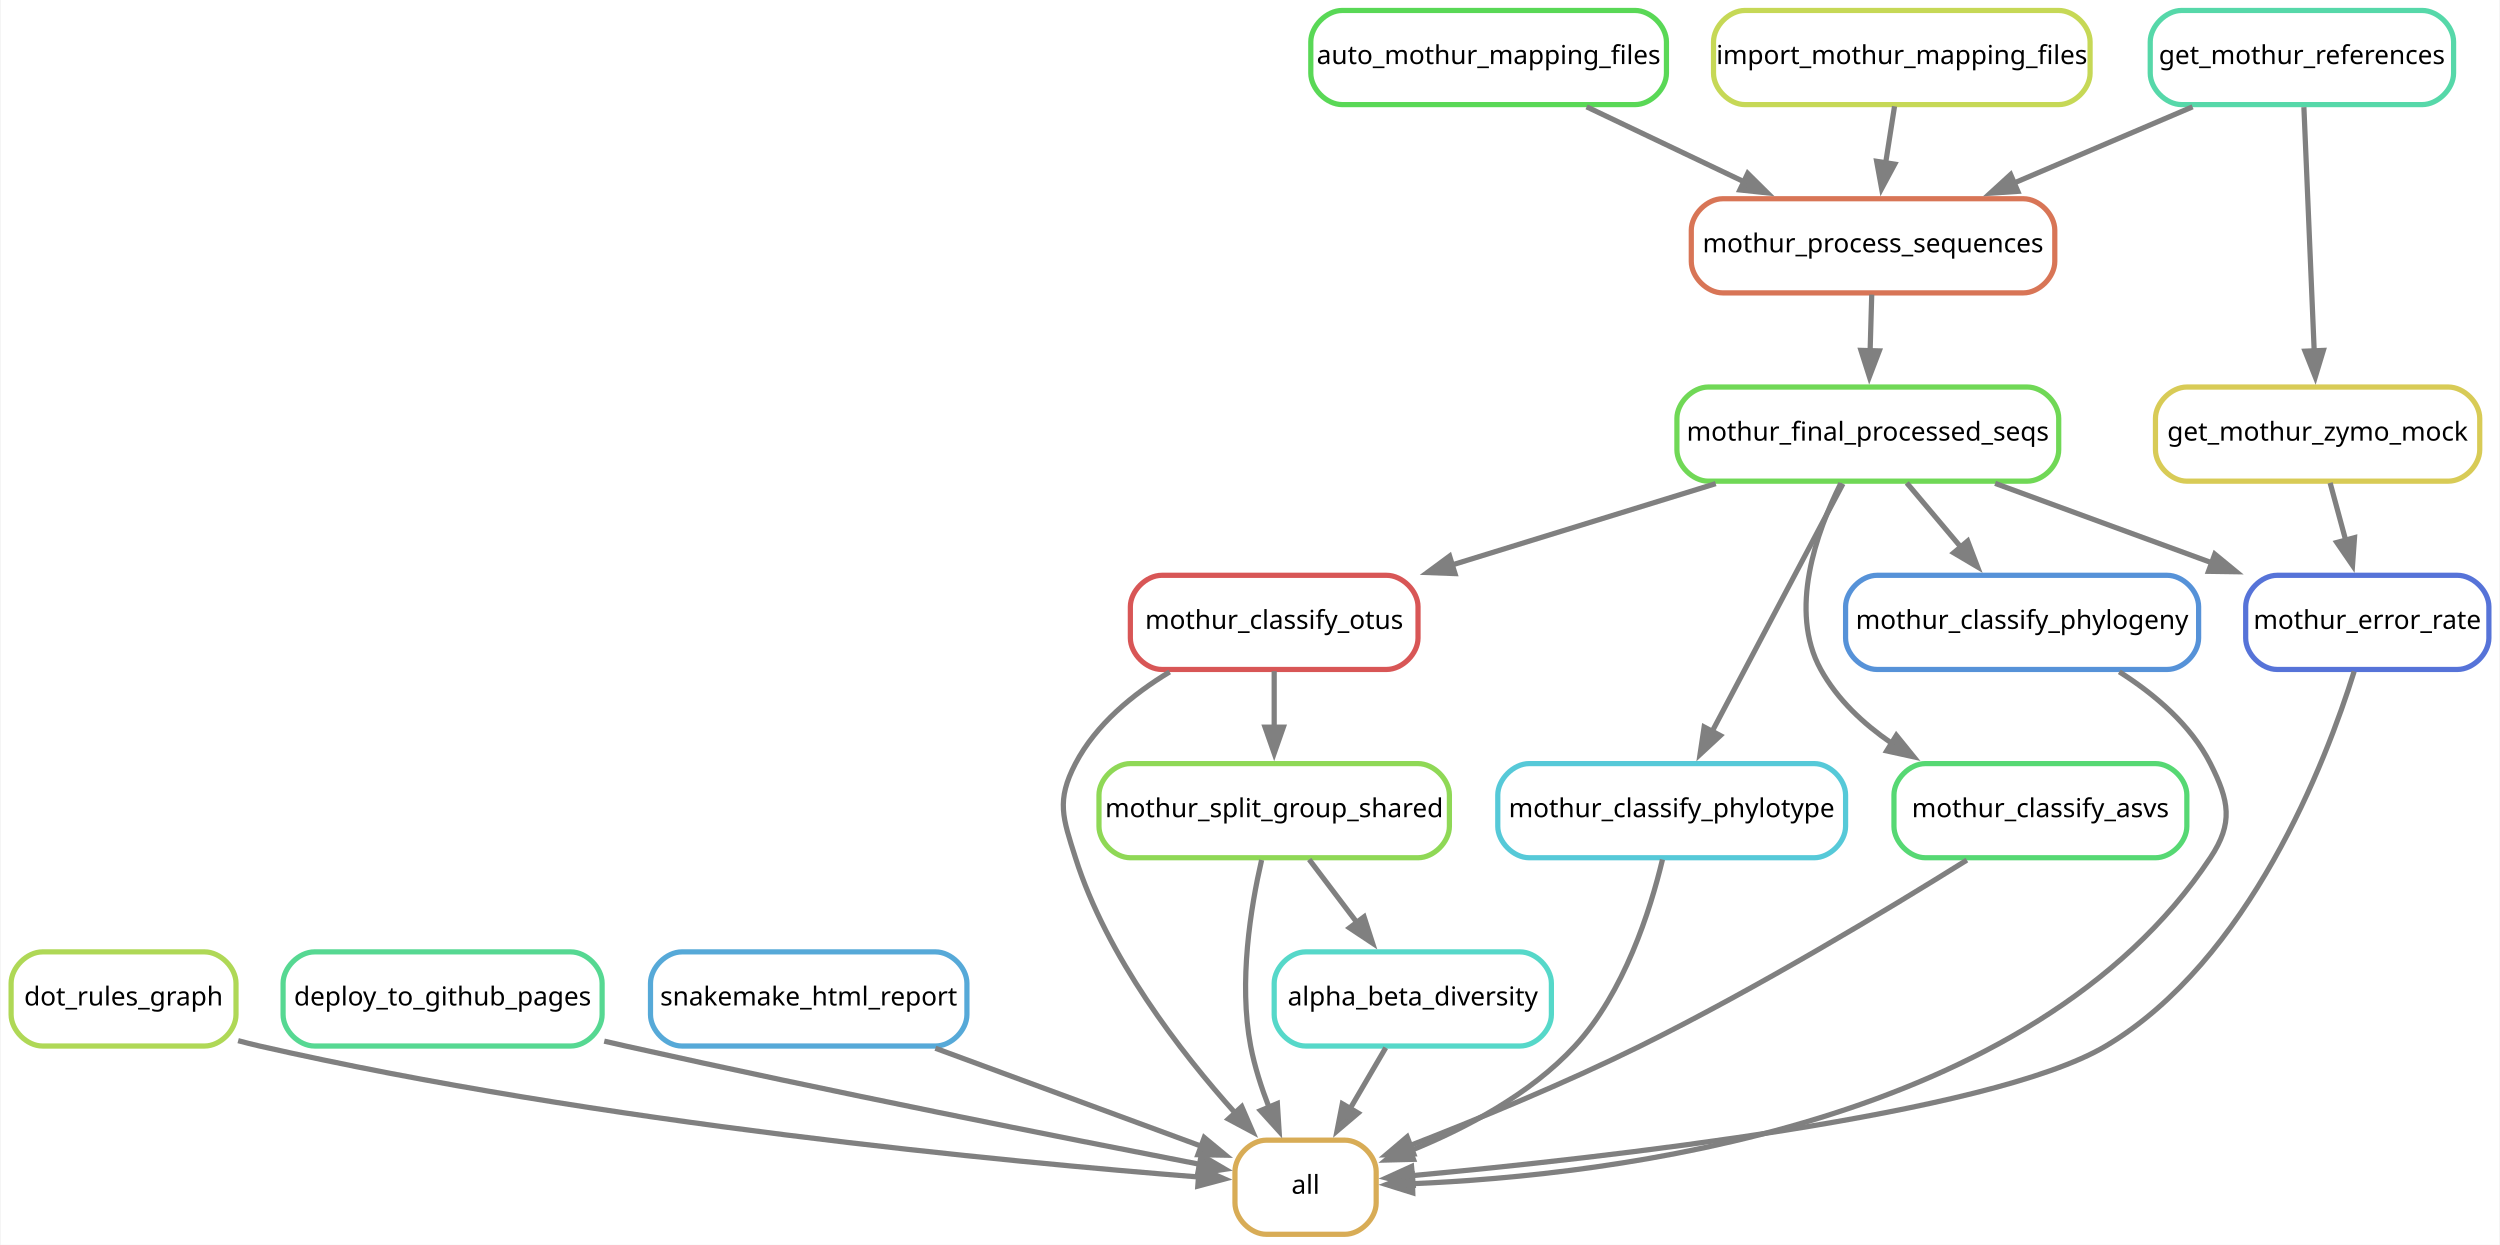
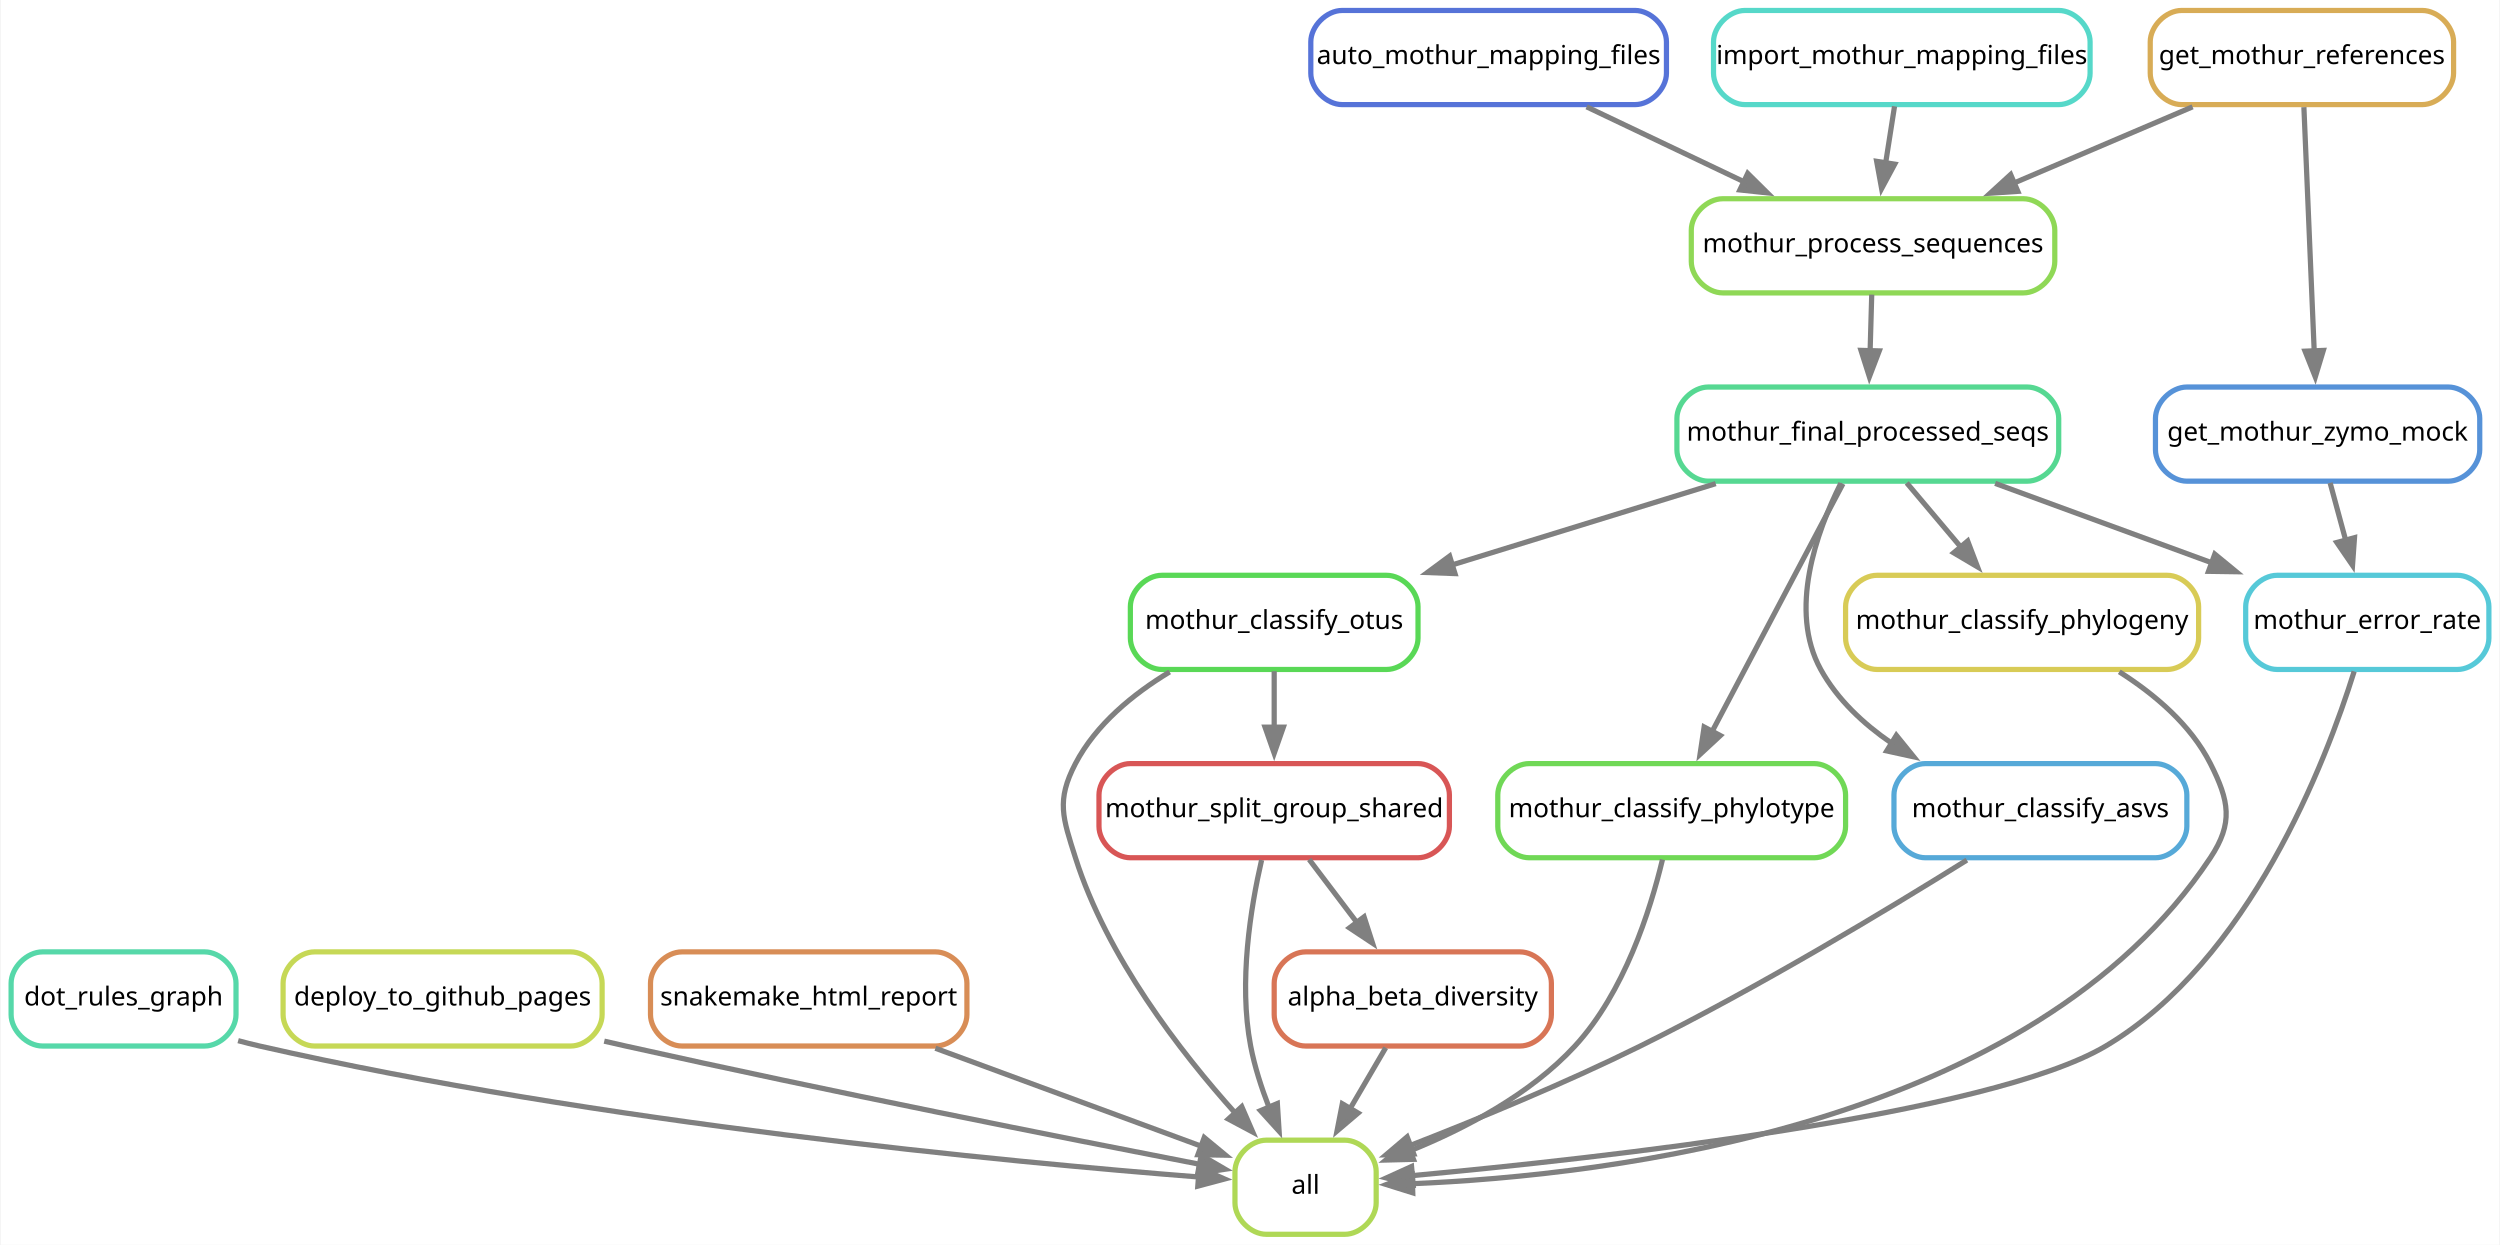
<svg xmlns="http://www.w3.org/2000/svg" width="956pt" height="476pt" viewBox="0.00 0.00 955.50 476.00">
  <g id="graph0" class="graph" transform="scale(1 1) rotate(0) translate(4 472)">
    <polygon fill="white" stroke="none" points="-4,4 -4,-472 951.5,-472 951.5,4 -4,4" />
    <g id="node1" class="node">
-       <path fill="none" stroke="#d8ac56" stroke-width="2" d="M510,-36C510,-36 480,-36 480,-36 474,-36 468,-30 468,-24 468,-24 468,-12 468,-12 468,-6 474,0 480,0 480,0 510,0 510,0 516,0 522,-6 522,-12 522,-12 522,-24 522,-24 522,-30 516,-36 510,-36" />
+       <path fill="none" stroke="#afd856" stroke-width="2" d="M510,-36C510,-36 480,-36 480,-36 474,-36 468,-30 468,-24 468,-24 468,-12 468,-12 468,-6 474,0 480,0 480,0 510,0 510,0 516,0 522,-6 522,-12 522,-12 522,-24 522,-24 522,-30 516,-36 510,-36" />
      <text text-anchor="middle" x="495" y="-15.5" font-family="sans" font-size="10.00">all</text>
    </g>
    <g id="node2" class="node">
-       <path fill="none" stroke="#afd856" stroke-width="2" d="M74,-108C74,-108 12,-108 12,-108 6,-108 0,-102 0,-96 0,-96 0,-84 0,-84 0,-78 6,-72 12,-72 12,-72 74,-72 74,-72 80,-72 86,-78 86,-84 86,-84 86,-96 86,-96 86,-102 80,-108 74,-108" />
+       <path fill="none" stroke="#56d8a9" stroke-width="2" d="M74,-108C74,-108 12,-108 12,-108 6,-108 0,-102 0,-96 0,-96 0,-84 0,-84 0,-78 6,-72 12,-72 12,-72 74,-72 74,-72 80,-72 86,-78 86,-84 86,-84 86,-96 86,-96 86,-102 80,-108 74,-108" />
      <text text-anchor="middle" x="43" y="-87.5" font-family="sans" font-size="10.00">dot_rules_graph</text>
    </g>
-     <g id="edge2" class="edge">
+     <g id="edge7" class="edge">
      <path fill="none" stroke="grey" stroke-width="2" d="M86.81,-74.05C89.57,-73.3 92.31,-72.61 95,-72 224.57,-42.5 381.74,-27.62 454.47,-21.89" />
      <polygon fill="grey" stroke="grey" stroke-width="2" points="454.32,-25.41 464.03,-21.15 453.79,-18.43 454.32,-25.41" />
    </g>
    <g id="node3" class="node">
-       <path fill="none" stroke="#56d892" stroke-width="2" d="M214,-108C214,-108 116,-108 116,-108 110,-108 104,-102 104,-96 104,-96 104,-84 104,-84 104,-78 110,-72 116,-72 116,-72 214,-72 214,-72 220,-72 226,-78 226,-84 226,-84 226,-96 226,-96 226,-102 220,-108 214,-108" />
+       <path fill="none" stroke="#c6d856" stroke-width="2" d="M214,-108C214,-108 116,-108 116,-108 110,-108 104,-102 104,-96 104,-96 104,-84 104,-84 104,-78 110,-72 116,-72 116,-72 214,-72 214,-72 220,-72 226,-78 226,-84 226,-84 226,-96 226,-96 226,-102 220,-108 214,-108" />
      <text text-anchor="middle" x="165" y="-87.5" font-family="sans" font-size="10.00">deploy_to_github_pages</text>
    </g>
-     <g id="edge5" class="edge">
+     <g id="edge4" class="edge">
      <path fill="none" stroke="grey" stroke-width="2" d="M226.81,-73.86C229.57,-73.22 232.31,-72.6 235,-72 312.39,-54.72 403.24,-36.72 454.48,-26.78" />
      <polygon fill="grey" stroke="grey" stroke-width="2" points="455.1,-30.22 464.25,-24.89 453.77,-23.35 455.1,-30.22" />
    </g>
    <g id="node4" class="node">
-       <path fill="none" stroke="#56a9d8" stroke-width="2" d="M353.5,-108C353.5,-108 256.5,-108 256.5,-108 250.5,-108 244.5,-102 244.5,-96 244.5,-96 244.5,-84 244.5,-84 244.5,-78 250.5,-72 256.5,-72 256.5,-72 353.5,-72 353.5,-72 359.5,-72 365.5,-78 365.5,-84 365.5,-84 365.5,-96 365.5,-96 365.5,-102 359.5,-108 353.5,-108" />
+       <path fill="none" stroke="#d88d56" stroke-width="2" d="M353.5,-108C353.5,-108 256.5,-108 256.5,-108 250.5,-108 244.5,-102 244.5,-96 244.5,-96 244.5,-84 244.5,-84 244.5,-78 250.5,-72 256.5,-72 256.5,-72 353.5,-72 353.5,-72 359.5,-72 365.5,-78 365.5,-84 365.5,-84 365.5,-96 365.5,-96 365.5,-102 359.5,-108 353.5,-108" />
      <text text-anchor="middle" x="305" y="-87.5" font-family="sans" font-size="10.00">snakemake_html_report</text>
    </g>
-     <g id="edge8" class="edge">
+     <g id="edge3" class="edge">
      <path fill="none" stroke="grey" stroke-width="2" d="M353.44,-71.15C384.99,-59.53 425.65,-44.55 455.29,-33.63" />
      <polygon fill="grey" stroke="grey" stroke-width="2" points="456.25,-37.01 464.42,-30.26 453.83,-30.44 456.25,-37.01" />
    </g>
    <g id="node5" class="node">
-       <path fill="none" stroke="#d85656" stroke-width="2" d="M526,-252C526,-252 440,-252 440,-252 434,-252 428,-246 428,-240 428,-240 428,-228 428,-228 428,-222 434,-216 440,-216 440,-216 526,-216 526,-216 532,-216 538,-222 538,-228 538,-228 538,-240 538,-240 538,-246 532,-252 526,-252" />
+       <path fill="none" stroke="#59d856" stroke-width="2" d="M526,-252C526,-252 440,-252 440,-252 434,-252 428,-246 428,-240 428,-240 428,-228 428,-228 428,-222 434,-216 440,-216 440,-216 526,-216 526,-216 532,-216 538,-222 538,-228 538,-228 538,-240 538,-240 538,-246 532,-252 526,-252" />
      <text text-anchor="middle" x="483" y="-231.5" font-family="sans" font-size="10.00">mothur_classify_otus</text>
    </g>
-     <g id="edge1" class="edge">
+     <g id="edge6" class="edge">
      <path fill="none" stroke="grey" stroke-width="2" d="M443.02,-215.06C429,-206.58 414.81,-194.97 407,-180 399.6,-165.81 402.17,-159.25 407,-144 418.99,-106.14 447.03,-69.84 468.25,-46.2" />
      <polygon fill="grey" stroke="grey" stroke-width="2" points="470.6,-48.82 474.81,-39.1 465.46,-44.07 470.6,-48.82" />
    </g>
    <g id="node16" class="node">
-       <path fill="none" stroke="#8fd856" stroke-width="2" d="M538,-180C538,-180 428,-180 428,-180 422,-180 416,-174 416,-168 416,-168 416,-156 416,-156 416,-150 422,-144 428,-144 428,-144 538,-144 538,-144 544,-144 550,-150 550,-156 550,-156 550,-168 550,-168 550,-174 544,-180 538,-180" />
+       <path fill="none" stroke="#d85656" stroke-width="2" d="M538,-180C538,-180 428,-180 428,-180 422,-180 416,-174 416,-168 416,-168 416,-156 416,-156 416,-150 422,-144 428,-144 428,-144 538,-144 538,-144 544,-144 550,-150 550,-156 550,-156 550,-168 550,-168 550,-174 544,-180 538,-180" />
      <text text-anchor="middle" x="483" y="-159.5" font-family="sans" font-size="10.00">mothur_split_group_shared</text>
    </g>
    <g id="edge22" class="edge">
      <path fill="none" stroke="grey" stroke-width="2" d="M483,-215.34C483,-208.75 483,-201.08 483,-193.67" />
      <polygon fill="grey" stroke="grey" stroke-width="2" points="486.5,-193.93 483,-183.93 479.5,-193.93 486.5,-193.93" />
    </g>
    <g id="node6" class="node">
-       <path fill="none" stroke="#70d856" stroke-width="2" d="M771,-324C771,-324 649,-324 649,-324 643,-324 637,-318 637,-312 637,-312 637,-300 637,-300 637,-294 643,-288 649,-288 649,-288 771,-288 771,-288 777,-288 783,-294 783,-300 783,-300 783,-312 783,-312 783,-318 777,-324 771,-324" />
+       <path fill="none" stroke="#56d892" stroke-width="2" d="M771,-324C771,-324 649,-324 649,-324 643,-324 637,-318 637,-312 637,-312 637,-300 637,-300 637,-294 643,-288 649,-288 649,-288 771,-288 771,-288 777,-288 783,-294 783,-300 783,-300 783,-312 783,-312 783,-318 777,-324 771,-324" />
      <text text-anchor="middle" x="710" y="-303.5" font-family="sans" font-size="10.00">mothur_final_processed_seqs</text>
    </g>
    <g id="edge11" class="edge">
      <path fill="none" stroke="grey" stroke-width="2" d="M651.84,-287.06C621.11,-277.59 583.21,-265.9 551.11,-256" />
      <polygon fill="grey" stroke="grey" stroke-width="2" points="552.14,-252.66 541.56,-253.06 550.08,-259.35 552.14,-252.66" />
    </g>
    <g id="node11" class="node">
-       <path fill="none" stroke="#56c9d8" stroke-width="2" d="M689.5,-180C689.5,-180 580.5,-180 580.5,-180 574.5,-180 568.5,-174 568.5,-168 568.5,-168 568.5,-156 568.5,-156 568.5,-150 574.5,-144 580.5,-144 580.5,-144 689.5,-144 689.5,-144 695.5,-144 701.5,-150 701.5,-156 701.5,-156 701.5,-168 701.5,-168 701.5,-174 695.5,-180 689.5,-180" />
+       <path fill="none" stroke="#70d856" stroke-width="2" d="M689.5,-180C689.5,-180 580.5,-180 580.5,-180 574.5,-180 568.5,-174 568.5,-168 568.5,-168 568.5,-156 568.5,-156 568.5,-150 574.5,-144 580.5,-144 580.5,-144 689.5,-144 689.5,-144 695.5,-144 701.5,-150 701.5,-156 701.5,-156 701.5,-168 701.5,-168 701.5,-174 695.5,-180 689.5,-180" />
      <text text-anchor="middle" x="635" y="-159.5" font-family="sans" font-size="10.00">mothur_classify_phylotype</text>
    </g>
    <g id="edge16" class="edge">
      <path fill="none" stroke="grey" stroke-width="2" d="M700.5,-287.02C687.88,-263.12 665.42,-220.59 650.37,-192.1" />
      <polygon fill="grey" stroke="grey" stroke-width="2" points="653.6,-190.72 645.84,-183.52 647.41,-193.99 653.6,-190.72" />
    </g>
    <g id="node12" class="node">
-       <path fill="none" stroke="#56d873" stroke-width="2" d="M820,-180C820,-180 732,-180 732,-180 726,-180 720,-174 720,-168 720,-168 720,-156 720,-156 720,-150 726,-144 732,-144 732,-144 820,-144 820,-144 826,-144 832,-150 832,-156 832,-156 832,-168 832,-168 832,-174 826,-180 820,-180" />
+       <path fill="none" stroke="#56a9d8" stroke-width="2" d="M820,-180C820,-180 732,-180 732,-180 726,-180 720,-174 720,-168 720,-168 720,-156 720,-156 720,-150 726,-144 732,-144 732,-144 820,-144 820,-144 826,-144 832,-150 832,-156 832,-156 832,-168 832,-168 832,-174 826,-180 820,-180" />
      <text text-anchor="middle" x="776" y="-159.5" font-family="sans" font-size="10.00">mothur_classify_asvs</text>
    </g>
    <g id="edge17" class="edge">
      <path fill="none" stroke="grey" stroke-width="2" d="M699.69,-287.21C690.28,-268.43 679.59,-238.5 692,-216 698.31,-204.56 708.24,-195.25 719.09,-187.81" />
      <polygon fill="grey" stroke="grey" stroke-width="2" points="720.91,-190.81 727.58,-182.58 717.23,-184.85 720.91,-190.81" />
    </g>
    <g id="node13" class="node">
-       <path fill="none" stroke="#5692d8" stroke-width="2" d="M824.5,-252C824.5,-252 713.5,-252 713.5,-252 707.5,-252 701.5,-246 701.5,-240 701.5,-240 701.5,-228 701.5,-228 701.5,-222 707.5,-216 713.5,-216 713.5,-216 824.5,-216 824.5,-216 830.5,-216 836.5,-222 836.5,-228 836.5,-228 836.5,-240 836.5,-240 836.5,-246 830.5,-252 824.5,-252" />
+       <path fill="none" stroke="#d8cb56" stroke-width="2" d="M824.5,-252C824.5,-252 713.5,-252 713.5,-252 707.5,-252 701.5,-246 701.5,-240 701.5,-240 701.5,-228 701.5,-228 701.5,-222 707.5,-216 713.5,-216 713.5,-216 824.5,-216 824.5,-216 830.5,-216 836.5,-222 836.5,-228 836.5,-228 836.5,-240 836.5,-240 836.5,-246 830.5,-252 824.5,-252" />
      <text text-anchor="middle" x="769" y="-231.5" font-family="sans" font-size="10.00">mothur_classify_phylogeny</text>
    </g>
    <g id="edge18" class="edge">
      <path fill="none" stroke="grey" stroke-width="2" d="M724.89,-287.34C731.2,-279.85 738.7,-270.95 745.71,-262.63" />
      <polygon fill="grey" stroke="grey" stroke-width="2" points="748.19,-265.12 751.96,-255.22 742.84,-260.61 748.19,-265.12" />
    </g>
    <g id="node14" class="node">
-       <path fill="none" stroke="#5673d8" stroke-width="2" d="M935.5,-252C935.5,-252 866.5,-252 866.5,-252 860.5,-252 854.5,-246 854.5,-240 854.5,-240 854.5,-228 854.5,-228 854.5,-222 860.5,-216 866.5,-216 866.5,-216 935.5,-216 935.5,-216 941.5,-216 947.5,-222 947.5,-228 947.5,-228 947.5,-240 947.5,-240 947.5,-246 941.5,-252 935.5,-252" />
+       <path fill="none" stroke="#56c9d8" stroke-width="2" d="M935.5,-252C935.5,-252 866.5,-252 866.5,-252 860.5,-252 854.5,-246 854.5,-240 854.5,-240 854.5,-228 854.5,-228 854.5,-222 860.5,-216 866.5,-216 866.5,-216 935.5,-216 935.5,-216 941.5,-216 947.5,-222 947.5,-228 947.5,-228 947.5,-240 947.5,-240 947.5,-246 941.5,-252 935.5,-252" />
      <text text-anchor="middle" x="901" y="-231.5" font-family="sans" font-size="10.00">mothur_error_rate</text>
    </g>
    <g id="edge19" class="edge">
      <path fill="none" stroke="grey" stroke-width="2" d="M758.69,-287.15C783.99,-277.88 815.12,-266.47 841.81,-256.69" />
      <polygon fill="grey" stroke="grey" stroke-width="2" points="842.69,-260.1 850.88,-253.37 840.28,-253.53 842.69,-260.1" />
    </g>
    <g id="node7" class="node">
-       <path fill="none" stroke="#d87556" stroke-width="2" d="M769.5,-396C769.5,-396 654.5,-396 654.5,-396 648.5,-396 642.5,-390 642.5,-384 642.5,-384 642.5,-372 642.5,-372 642.5,-366 648.5,-360 654.5,-360 654.5,-360 769.5,-360 769.5,-360 775.5,-360 781.5,-366 781.5,-372 781.5,-372 781.5,-384 781.5,-384 781.5,-390 775.5,-396 769.5,-396" />
+       <path fill="none" stroke="#8fd856" stroke-width="2" d="M769.5,-396C769.5,-396 654.5,-396 654.5,-396 648.5,-396 642.5,-390 642.5,-384 642.5,-384 642.5,-372 642.5,-372 642.5,-366 648.5,-360 654.5,-360 654.5,-360 769.5,-360 769.5,-360 775.5,-360 781.5,-366 781.5,-372 781.5,-372 781.5,-384 781.5,-384 781.5,-390 775.5,-396 769.5,-396" />
      <text text-anchor="middle" x="712" y="-375.5" font-family="sans" font-size="10.00">mothur_process_sequences</text>
    </g>
    <g id="edge12" class="edge">
      <path fill="none" stroke="grey" stroke-width="2" d="M711.5,-359.34C711.31,-352.75 711.09,-345.08 710.88,-337.67" />
      <polygon fill="grey" stroke="grey" stroke-width="2" points="714.38,-337.82 710.6,-327.93 707.39,-338.02 714.38,-337.82" />
    </g>
    <g id="node8" class="node">
-       <path fill="none" stroke="#59d856" stroke-width="2" d="M621,-468C621,-468 509,-468 509,-468 503,-468 497,-462 497,-456 497,-456 497,-444 497,-444 497,-438 503,-432 509,-432 509,-432 621,-432 621,-432 627,-432 633,-438 633,-444 633,-444 633,-456 633,-456 633,-462 627,-468 621,-468" />
+       <path fill="none" stroke="#5673d8" stroke-width="2" d="M621,-468C621,-468 509,-468 509,-468 503,-468 497,-462 497,-456 497,-456 497,-444 497,-444 497,-438 503,-432 509,-432 509,-432 621,-432 621,-432 627,-432 633,-438 633,-444 633,-444 633,-456 633,-456 633,-462 627,-468 621,-468" />
      <text text-anchor="middle" x="565" y="-447.5" font-family="sans" font-size="10.00">auto_mothur_mapping_files</text>
    </g>
    <g id="edge15" class="edge">
      <path fill="none" stroke="grey" stroke-width="2" d="M602.47,-431.15C620.81,-422.43 643.11,-411.81 662.79,-402.43" />
      <polygon fill="grey" stroke="grey" stroke-width="2" points="664.08,-405.69 671.61,-398.24 661.07,-399.37 664.08,-405.69" />
    </g>
    <g id="node9" class="node">
-       <path fill="none" stroke="#56d8a9" stroke-width="2" d="M922,-468C922,-468 830,-468 830,-468 824,-468 818,-462 818,-456 818,-456 818,-444 818,-444 818,-438 824,-432 830,-432 830,-432 922,-432 922,-432 928,-432 934,-438 934,-444 934,-444 934,-456 934,-456 934,-462 928,-468 922,-468" />
+       <path fill="none" stroke="#d8ac56" stroke-width="2" d="M922,-468C922,-468 830,-468 830,-468 824,-468 818,-462 818,-456 818,-456 818,-444 818,-444 818,-438 824,-432 830,-432 830,-432 922,-432 922,-432 928,-432 934,-438 934,-444 934,-444 934,-456 934,-456 934,-462 928,-468 922,-468" />
      <text text-anchor="middle" x="876" y="-447.5" font-family="sans" font-size="10.00">get_mothur_references</text>
    </g>
    <g id="edge14" class="edge">
      <path fill="none" stroke="grey" stroke-width="2" d="M834.19,-431.15C813.45,-422.3 788.16,-411.51 765.97,-402.04" />
      <polygon fill="grey" stroke="grey" stroke-width="2" points="767.37,-398.83 756.8,-398.12 764.62,-405.27 767.37,-398.83" />
    </g>
    <g id="node15" class="node">
-       <path fill="none" stroke="#d8cb56" stroke-width="2" d="M932,-324C932,-324 832,-324 832,-324 826,-324 820,-318 820,-312 820,-312 820,-300 820,-300 820,-294 826,-288 832,-288 832,-288 932,-288 932,-288 938,-288 944,-294 944,-300 944,-300 944,-312 944,-312 944,-318 938,-324 932,-324" />
+       <path fill="none" stroke="#5692d8" stroke-width="2" d="M932,-324C932,-324 832,-324 832,-324 826,-324 820,-318 820,-312 820,-312 820,-300 820,-300 820,-294 826,-288 832,-288 832,-288 932,-288 932,-288 938,-288 944,-294 944,-300 944,-300 944,-312 944,-312 944,-318 938,-324 932,-324" />
      <text text-anchor="middle" x="882" y="-303.5" font-family="sans" font-size="10.00">get_mothur_zymo_mock</text>
    </g>
    <g id="edge21" class="edge">
      <path fill="none" stroke="grey" stroke-width="2" d="M876.76,-431.02C877.75,-407.54 879.5,-366.11 880.71,-337.64" />
      <polygon fill="grey" stroke="grey" stroke-width="2" points="884.19,-338 881.12,-327.86 877.2,-337.71 884.19,-338" />
    </g>
    <g id="node10" class="node">
-       <path fill="none" stroke="#c6d856" stroke-width="2" d="M783,-468C783,-468 663,-468 663,-468 657,-468 651,-462 651,-456 651,-456 651,-444 651,-444 651,-438 657,-432 663,-432 663,-432 783,-432 783,-432 789,-432 795,-438 795,-444 795,-444 795,-456 795,-456 795,-462 789,-468 783,-468" />
+       <path fill="none" stroke="#56d8c9" stroke-width="2" d="M783,-468C783,-468 663,-468 663,-468 657,-468 651,-462 651,-456 651,-456 651,-444 651,-444 651,-438 657,-432 663,-432 663,-432 783,-432 783,-432 789,-432 795,-438 795,-444 795,-444 795,-456 795,-456 795,-462 789,-468 783,-468" />
      <text text-anchor="middle" x="723" y="-447.5" font-family="sans" font-size="10.00">import_mothur_mapping_files</text>
    </g>
    <g id="edge13" class="edge">
      <path fill="none" stroke="grey" stroke-width="2" d="M720.22,-431.34C719.19,-424.75 717.98,-417.08 716.82,-409.67" />
      <polygon fill="grey" stroke="grey" stroke-width="2" points="720.29,-409.23 715.28,-399.89 713.38,-410.31 720.29,-409.23" />
    </g>
-     <g id="edge7" class="edge">
+     <g id="edge5" class="edge">
      <path fill="none" stroke="grey" stroke-width="2" d="M631.48,-143.31C626.8,-123.78 616.83,-92.42 598,-72 580.91,-53.46 555.85,-40.37 534.73,-31.83" />
      <polygon fill="grey" stroke="grey" stroke-width="2" points="536.26,-28.67 525.67,-28.4 533.78,-35.22 536.26,-28.67" />
    </g>
-     <g id="edge4" class="edge">
+     <g id="edge10" class="edge">
      <path fill="none" stroke="grey" stroke-width="2" d="M747.87,-143.1C717.64,-124.23 667.89,-94.22 623,-72 594.1,-57.69 560.37,-43.84 534.79,-33.88" />
      <polygon fill="grey" stroke="grey" stroke-width="2" points="536.36,-30.73 525.77,-30.41 533.84,-37.27 536.36,-30.73" />
    </g>
-     <g id="edge9" class="edge">
+     <g id="edge8" class="edge">
      <path fill="none" stroke="grey" stroke-width="2" d="M806.16,-215.1C819.7,-206.51 833.51,-194.82 841,-180 848.22,-165.72 849.85,-157.33 841,-144 772.93,-41.48 611.32,-22.47 535.54,-19.34" />
      <polygon fill="grey" stroke="grey" stroke-width="2" points="535.99,-15.86 525.88,-19.03 535.76,-22.85 535.99,-15.86" />
    </g>
-     <g id="edge10" class="edge">
+     <g id="edge9" class="edge">
      <path fill="none" stroke="grey" stroke-width="2" d="M895.98,-215.25C885.16,-180.65 856.01,-104.7 801,-72 756.72,-45.68 608.02,-29.12 535.48,-22.42" />
      <polygon fill="grey" stroke="grey" stroke-width="2" points="536.16,-18.96 525.88,-21.55 535.53,-25.93 536.16,-18.96" />
    </g>
    <g id="edge20" class="edge">
      <path fill="none" stroke="grey" stroke-width="2" d="M886.79,-287.34C888.6,-280.67 890.72,-272.89 892.75,-265.39" />
      <polygon fill="grey" stroke="grey" stroke-width="2" points="896.11,-266.39 895.35,-255.82 889.35,-264.56 896.11,-266.39" />
    </g>
-     <g id="edge3" class="edge">
+     <g id="edge1" class="edge">
      <path fill="none" stroke="grey" stroke-width="2" d="M478.19,-143.14C474.02,-125.07 469.34,-96.41 474,-72 475.5,-64.15 478.14,-55.98 481.05,-48.48" />
      <polygon fill="grey" stroke="grey" stroke-width="2" points="484.21,-50.01 484.88,-39.43 477.76,-47.28 484.21,-50.01" />
    </g>
    <g id="node17" class="node">
-       <path fill="none" stroke="#56d8c9" stroke-width="2" d="M577,-108C577,-108 495,-108 495,-108 489,-108 483,-102 483,-96 483,-96 483,-84 483,-84 483,-78 489,-72 495,-72 495,-72 577,-72 577,-72 583,-72 589,-78 589,-84 589,-84 589,-96 589,-96 589,-102 583,-108 577,-108" />
+       <path fill="none" stroke="#d87556" stroke-width="2" d="M577,-108C577,-108 495,-108 495,-108 489,-108 483,-102 483,-96 483,-96 483,-84 483,-84 483,-78 489,-72 495,-72 495,-72 577,-72 577,-72 583,-72 589,-78 589,-84 589,-84 589,-96 589,-96 589,-102 583,-108 577,-108" />
      <text text-anchor="middle" x="536" y="-87.5" font-family="sans" font-size="10.00">alpha_beta_diversity</text>
    </g>
    <g id="edge23" class="edge">
      <path fill="none" stroke="grey" stroke-width="2" d="M496.37,-143.34C501.92,-136.01 508.49,-127.34 514.67,-119.18" />
      <polygon fill="grey" stroke="grey" stroke-width="2" points="517.37,-121.4 520.62,-111.32 511.79,-117.18 517.37,-121.4" />
    </g>
-     <g id="edge6" class="edge">
+     <g id="edge2" class="edge">
      <path fill="none" stroke="grey" stroke-width="2" d="M525.65,-71.34C521.51,-64.26 516.63,-55.92 511.99,-48" />
      <polygon fill="grey" stroke="grey" stroke-width="2" points="515.09,-46.37 507.02,-39.51 509.05,-49.91 515.09,-46.37" />
    </g>
  </g>
</svg>
